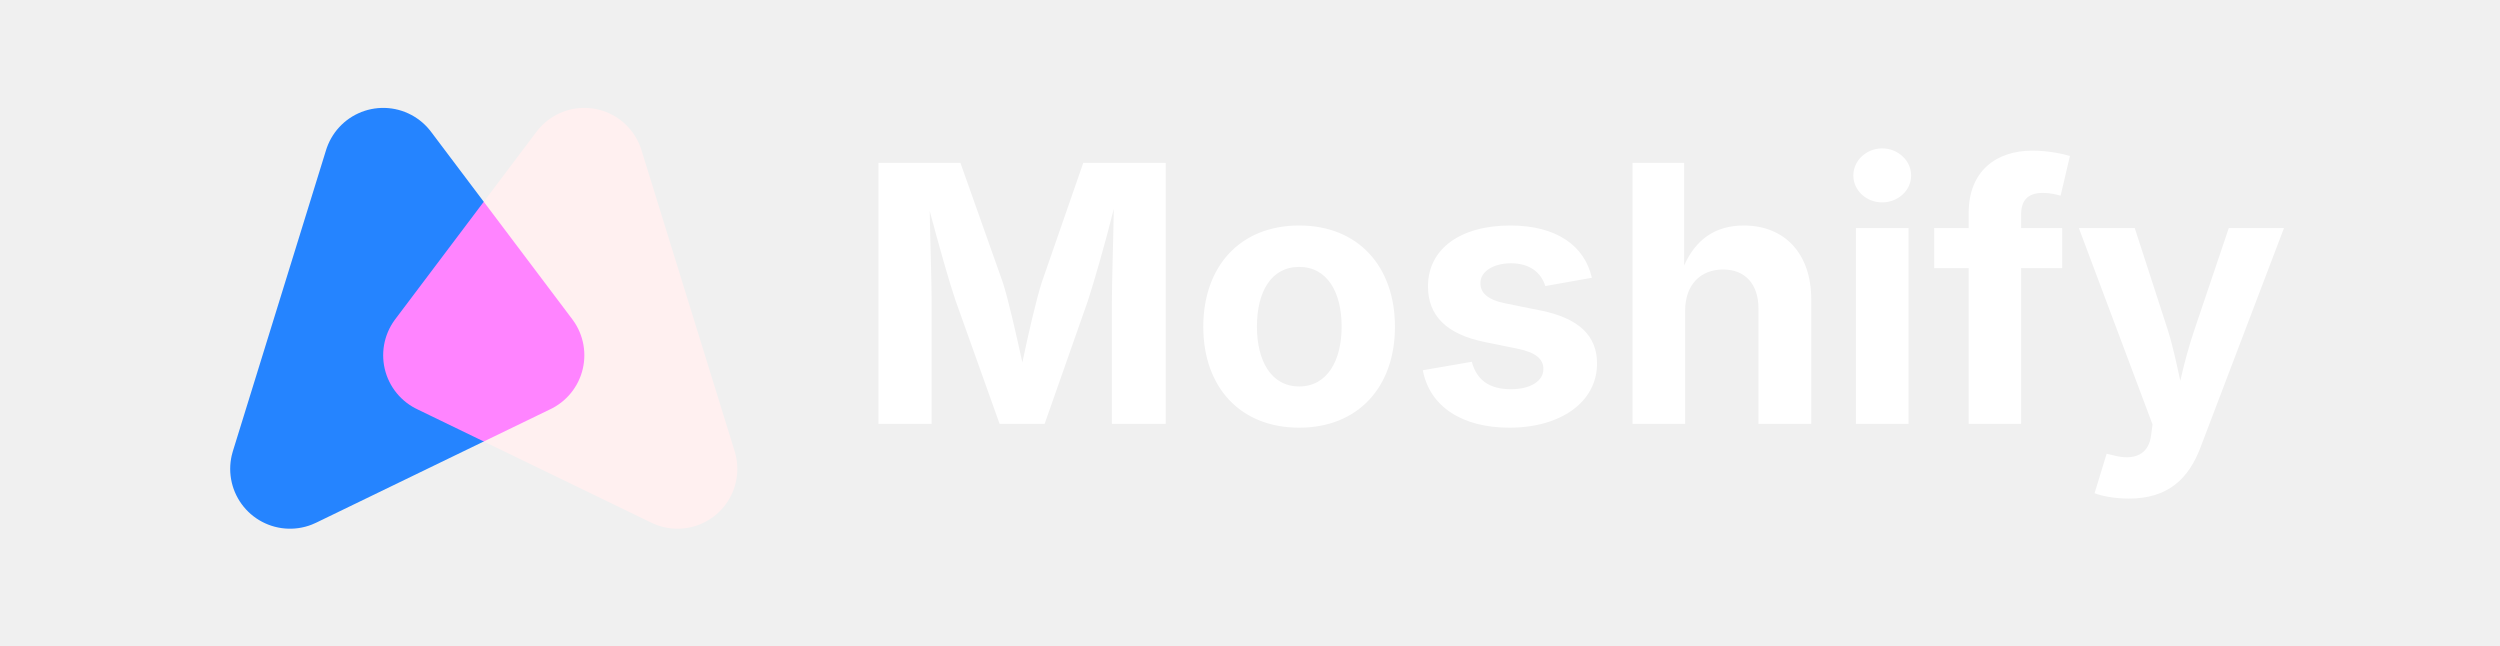
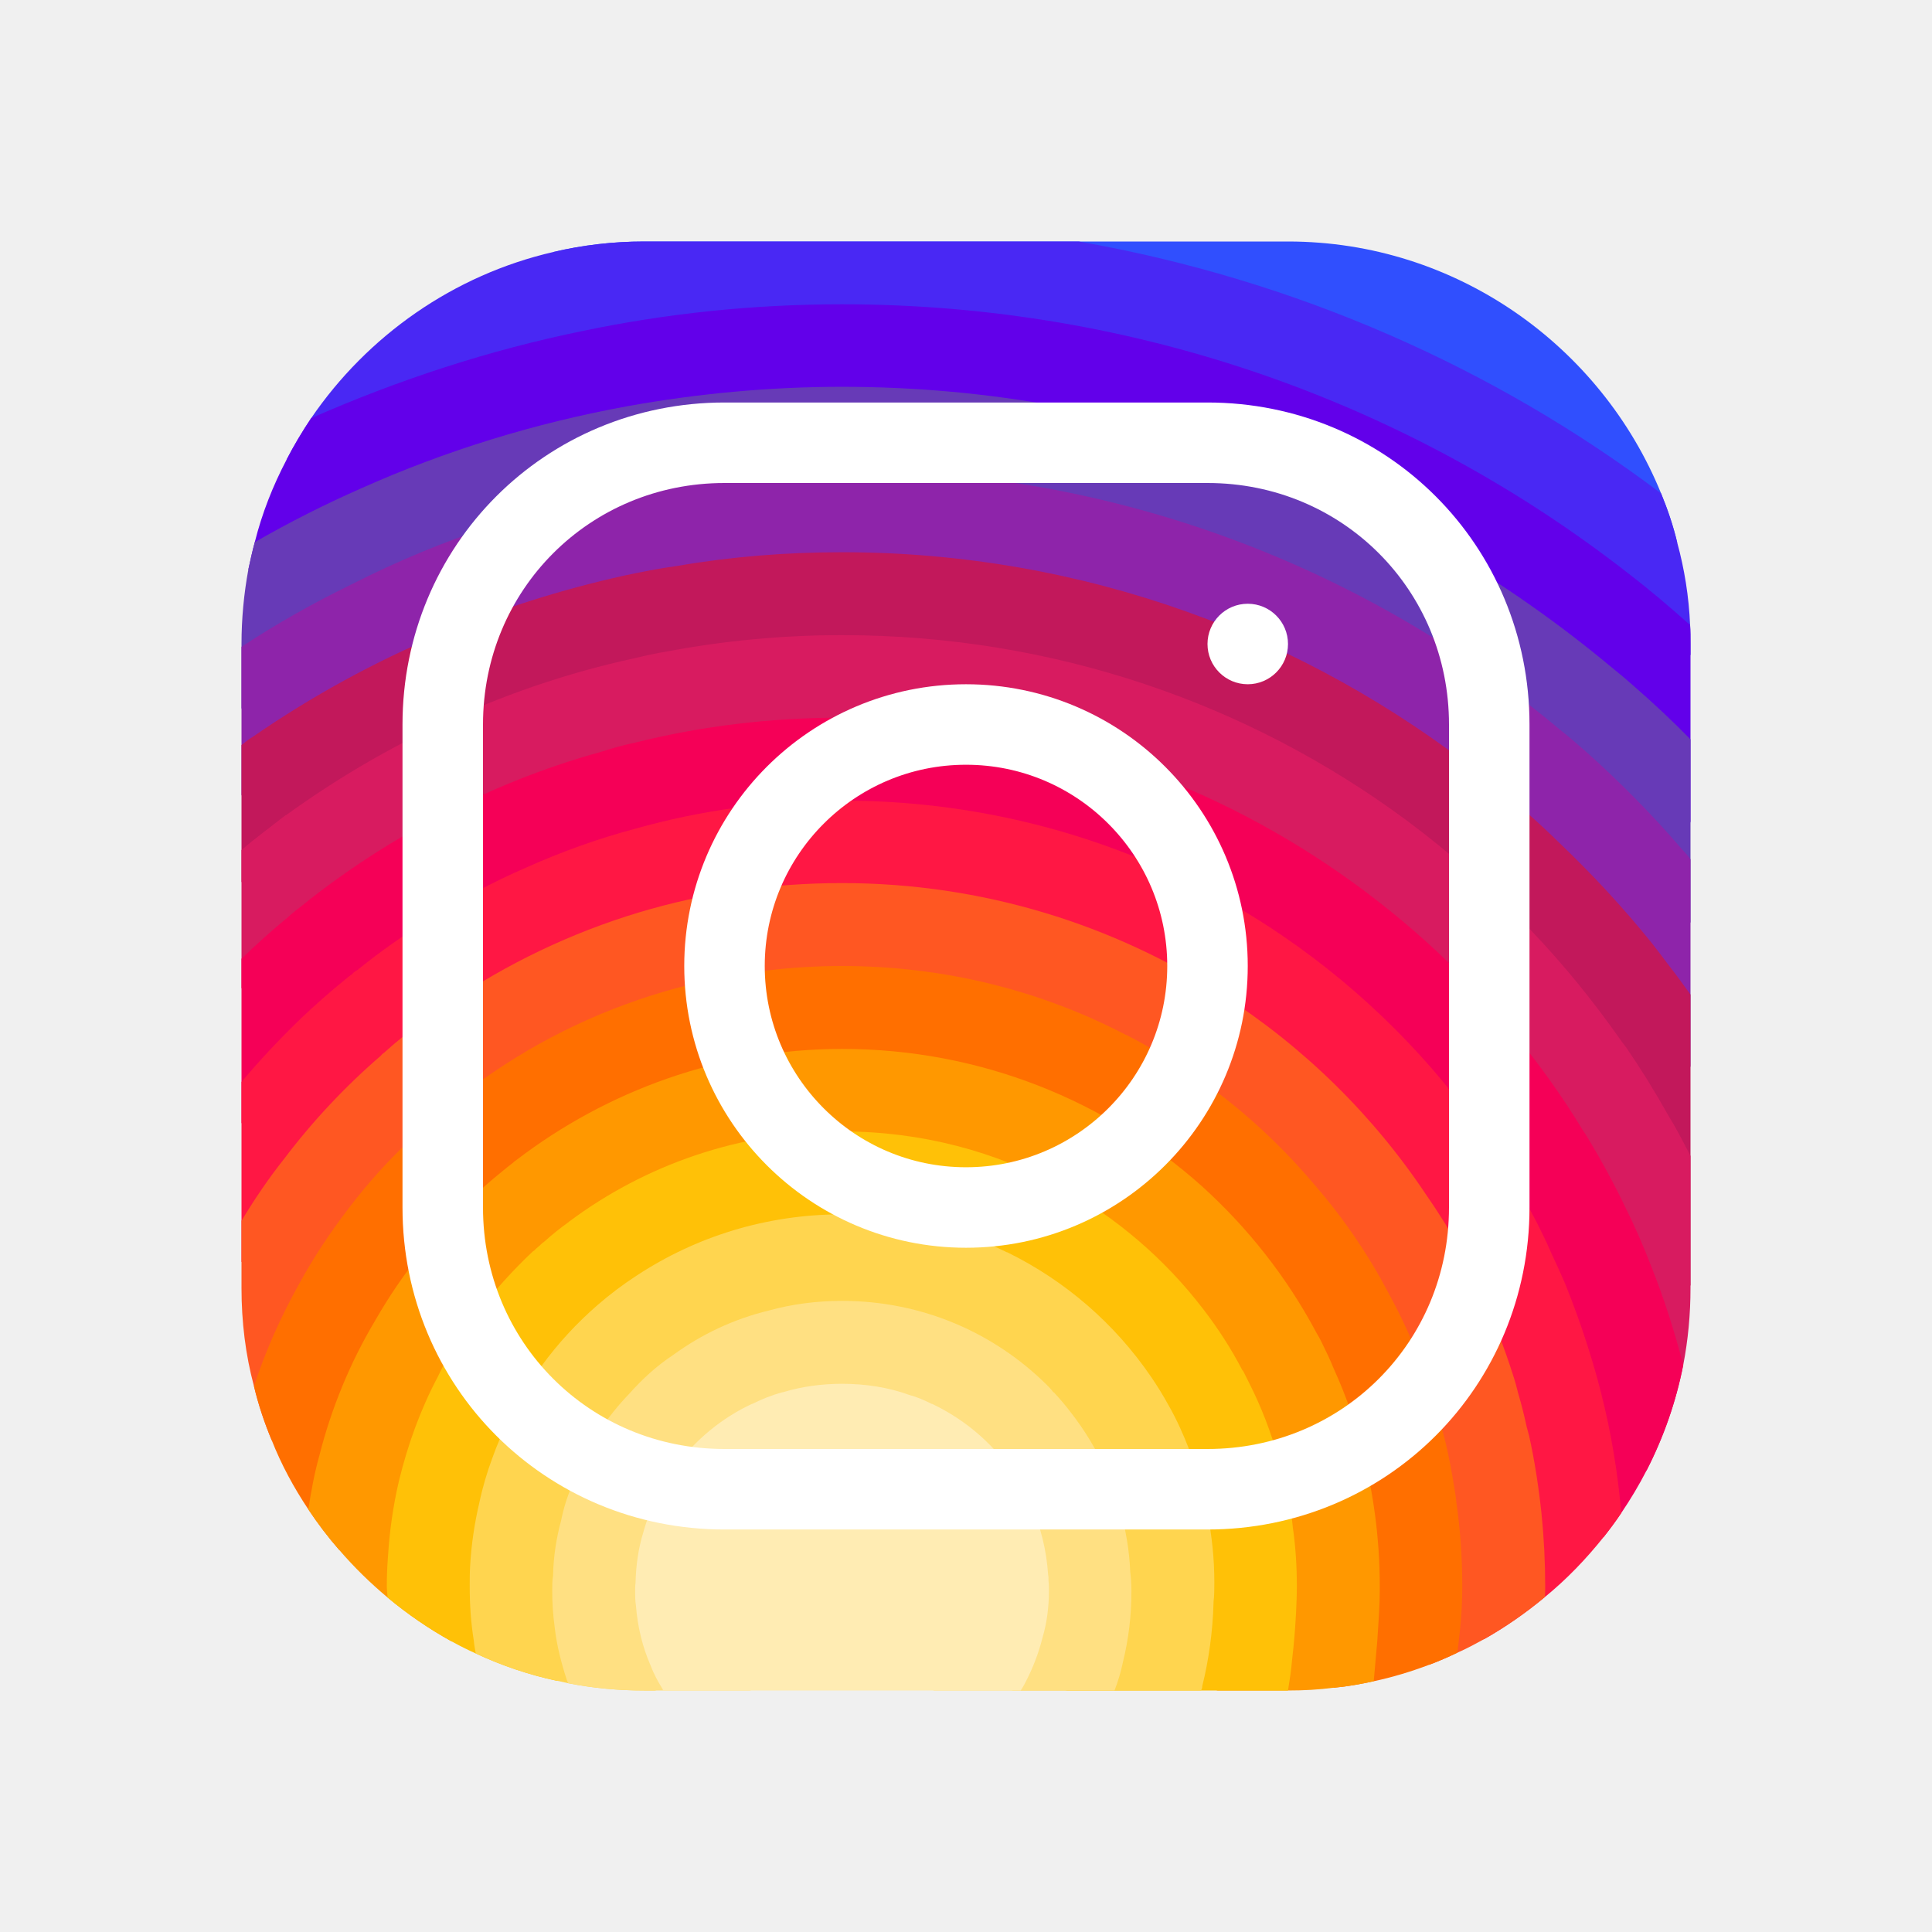
- <svg xmlns="http://www.w3.org/2000/svg" width="209" height="54" viewBox="0 0 209 54">
-   <defs>
-     <style>
-       .cls-1 {
-         fill: #2584ff;
-         stroke: #2584ff;
-       }
- 
-       .cls-1, .cls-2 {
-         stroke-linecap: round;
-         stroke-linejoin: round;
-         stroke-width: 10px;
-         fill-rule: evenodd;
-       }
- 
-       .cls-2 {
-         fill: #ff3400;
-         stroke: #ff3400;
-         mix-blend-mode: lighten;
-       }
- 
-       .cls-3 {
-         font-size: 32.498px;
-         fill: #fff;
-         font-family: Inter;
-         font-weight: 700;
-       }
-     </style>
-   </defs>
-   <path id="Polygon_1_copy_2" data-name="Polygon 1 copy 2" class="cls-1" d="M43.851,29.7L24.244,39.2,32.037,14.02Z" />
-   <path id="Polygon_1_copy_2-2" data-name="Polygon 1 copy 2" class="cls-2" d="M37.033,29.7L56.64,39.2,48.847,14.02Z" />
-   <text id="Moshify" class="cls-3" transform="translate(71.466 35.437) scale(0.923)">Moshify</text>
+ <svg xmlns="http://www.w3.org/2000/svg" viewBox="0 0 48 48" width="48px" height="48px">
+   <path fill="#304ffe" d="M41.67,13.48c-0.4,0.26-0.97,0.5-1.21,0.77c-0.09,0.09-0.14,0.19-0.12,0.29v1.03l-0.3,1.01l-0.3,1l-0.33,1.1 l-0.68,2.25l-0.66,2.22l-0.5,1.67c0,0.26-0.01,0.52-0.03,0.77c-0.07,0.96-0.27,1.88-0.59,2.74c-0.19,0.53-0.42,1.04-0.7,1.52 c-0.1,0.19-0.22,0.38-0.34,0.56c-0.4,0.63-0.88,1.21-1.41,1.72c-0.41,0.41-0.86,0.79-1.35,1.11c0,0,0,0-0.01,0 c-0.08,0.07-0.17,0.13-0.27,0.18c-0.31,0.21-0.64,0.39-0.98,0.55c-0.23,0.12-0.46,0.22-0.7,0.31c-0.05,0.03-0.11,0.05-0.16,0.07 c-0.57,0.27-1.23,0.45-1.89,0.54c-0.04,0.01-0.07,0.01-0.11,0.02c-0.4,0.07-0.79,0.13-1.19,0.16c-0.18,0.02-0.37,0.03-0.55,0.03 l-0.71-0.04l-3.42-0.18c0-0.01-0.01,0-0.01,0l-1.72-0.09c-0.13,0-0.27,0-0.4-0.01c-0.54-0.02-1.06-0.08-1.58-0.19 c-0.01,0-0.01,0-0.01,0c-0.95-0.18-1.86-0.5-2.71-0.93c-0.47-0.24-0.93-0.51-1.36-0.82c-0.18-0.13-0.35-0.27-0.52-0.42 c-0.48-0.4-0.91-0.83-1.31-1.27c-0.06-0.06-0.11-0.12-0.16-0.18c-0.06-0.06-0.12-0.13-0.17-0.19c-0.38-0.48-0.7-0.97-0.96-1.49 c-0.24-0.46-0.43-0.95-0.58-1.49c-0.06-0.19-0.11-0.37-0.15-0.57c-0.01-0.01-0.02-0.03-0.02-0.05c-0.1-0.41-0.19-0.84-0.24-1.27 c-0.06-0.33-0.09-0.66-0.09-1c-0.02-0.13-0.02-0.27-0.02-0.4l1.91-2.95l1.87-2.88l0.85-1.31l0.77-1.18l0.26-0.41v-1.03 c0.02-0.23,0.03-0.47,0.02-0.69c-0.01-0.7-0.15-1.38-0.38-2.03c-0.22-0.69-0.53-1.34-0.85-1.94c-0.38-0.69-0.78-1.31-1.11-1.87 C14,7.4,13.66,6.73,13.75,6.26C14.47,6.09,15.23,6,16,6h16c4.18,0,7.78,2.6,9.27,6.26C41.43,12.65,41.57,13.06,41.67,13.48z" />
+   <path fill="#4928f4" d="M42,16v0.27l-1.38,0.8l-0.88,0.51l-0.97,0.56l-1.94,1.13l-1.9,1.1l-1.94,1.12l-0.77,0.45 c0,0.48-0.12,0.92-0.34,1.32c-0.31,0.58-0.83,1.06-1.49,1.47c-0.67,0.41-1.49,0.74-2.41,0.98c0,0,0-0.01-0.01,0 c-3.56,0.92-8.42,0.5-10.78-1.26c-0.66-0.49-1.12-1.09-1.32-1.78c-0.06-0.23-0.09-0.48-0.09-0.73v-7.19 c0.01-0.15-0.09-0.3-0.27-0.45c-0.54-0.43-1.81-0.84-3.23-1.25c-1.11-0.31-2.3-0.62-3.3-0.92c-0.79-0.24-1.46-0.48-1.86-0.71 c0.18-0.35,0.39-0.7,0.61-1.03c1.4-2.05,3.54-3.56,6.02-4.13C14.47,6.09,15.23,6,16,6h10.8c5.37,0.94,10.32,3.13,14.47,6.26 c0.16,0.39,0.3,0.8,0.4,1.22c0.18,0.66,0.29,1.34,0.32,2.05C42,15.68,42,15.84,42,16z" />
+   <path fill="#6200ea" d="M42,16v4.41l-0.22,0.68l-0.75,2.33l-0.78,2.4l-0.41,1.28l-0.38,1.19l-0.37,1.13l-0.36,1.12l-0.19,0.59 l-0.25,0.78c0,0.76-0.02,1.43-0.07,2c-0.01,0.06-0.02,0.12-0.02,0.18c-0.06,0.53-0.14,0.98-0.27,1.36 c-0.01,0.06-0.03,0.12-0.05,0.17c-0.26,0.72-0.65,1.18-1.23,1.48c-0.14,0.08-0.3,0.14-0.47,0.2c-0.53,0.18-1.2,0.27-2.02,0.32 c-0.6,0.04-1.29,0.05-2.07,0.05H31.4l-1.19-0.05L30,37.61l-2.17-0.09l-2.2-0.09l-7.25-0.3l-1.88-0.08h-0.26 c-0.78-0.01-1.45-0.06-2.03-0.14c-0.84-0.13-1.49-0.35-1.98-0.68c-0.7-0.45-1.11-1.11-1.35-2.03c-0.06-0.22-0.11-0.45-0.14-0.7 c-0.1-0.58-0.15-1.25-0.18-2c0-0.15,0-0.3-0.01-0.46c-0.01-0.01,0-0.01,0-0.01v-0.58c-0.01-0.29-0.01-0.59-0.01-0.9l0.05-1.61 l0.03-1.15l0.04-1.34v-0.19l0.07-2.46l0.07-2.46l0.07-2.31l0.06-2.27l0.02-0.6c0-0.31-1.05-0.49-2.22-0.64 c-0.93-0.12-1.95-0.23-2.56-0.37c0.05-0.23,0.1-0.46,0.16-0.68c0.18-0.72,0.45-1.4,0.79-2.05c0.18-0.35,0.39-0.7,0.61-1.03 c2.16-0.95,4.41-1.69,6.76-2.17c2.06-0.43,4.21-0.66,6.43-0.66c7.36,0,14.16,2.49,19.54,6.69c0.52,0.4,1.03,0.83,1.53,1.28 C42,15.68,42,15.84,42,16z" />
+   <path fill="#673ab7" d="M42,18.37v4.54l-0.55,1.06l-1.05,2.05l-0.56,1.08l-0.51,0.99l-0.22,0.43c0,0.31,0,0.61-0.02,0.9 c0,0.43-0.02,0.84-0.05,1.22c-0.04,0.45-0.1,0.86-0.16,1.24c-0.15,0.79-0.36,1.47-0.66,2.03c-0.04,0.07-0.08,0.14-0.12,0.2 c-0.11,0.18-0.24,0.35-0.38,0.51c-0.18,0.22-0.38,0.41-0.61,0.57c-0.34,0.26-0.74,0.47-1.2,0.63c-0.57,0.21-1.23,0.35-2.01,0.43 c-0.51,0.05-1.07,0.08-1.68,0.08l-0.42,0.02l-2.08,0.12h-0.01L27.5,36.6l-2.25,0.13l-3.1,0.18l-3.77,0.22l-0.55,0.03 c-0.51,0-0.99-0.03-1.45-0.09c-0.05-0.01-0.09-0.02-0.14-0.02c-0.68-0.11-1.3-0.29-1.86-0.54c-0.68-0.3-1.27-0.7-1.77-1.18 c-0.44-0.43-0.82-0.92-1.13-1.47c-0.07-0.13-0.14-0.25-0.2-0.39c-0.3-0.59-0.54-1.25-0.72-1.97c-0.03-0.12-0.06-0.25-0.08-0.38 c-0.06-0.23-0.11-0.47-0.14-0.72c-0.11-0.64-0.17-1.32-0.2-2.03v-0.01c-0.01-0.29-0.02-0.57-0.02-0.87l-0.49-1.17l-0.07-0.18 L9.5,25.99L8.75,24.2l-0.12-0.29l-0.72-1.73l-0.8-1.93c0,0,0,0-0.01,0L6.29,18.3L6,17.59V16c0-0.63,0.06-1.25,0.17-1.85 c0.05-0.23,0.1-0.46,0.16-0.68c0.85-0.49,1.74-0.94,2.65-1.34c2.08-0.93,4.31-1.62,6.62-2.04c1.72-0.31,3.51-0.48,5.32-0.48 c7.31,0,13.94,2.65,19.12,6.97c0.2,0.16,0.39,0.32,0.58,0.49C41.09,17.48,41.55,17.91,42,18.37z" />
+   <path fill="#8e24aa" d="M42,21.35v5.14l-0.57,1.19l-1.08,2.25l-0.01,0.03c0,0.43-0.02,0.82-0.05,1.17c-0.1,1.15-0.38,1.88-0.84,2.33 c-0.33,0.34-0.74,0.53-1.25,0.63c-0.03,0.01-0.07,0.01-0.1,0.02c-0.16,0.03-0.33,0.05-0.51,0.05c-0.62,0.06-1.35,0.02-2.19-0.04 c-0.09,0-0.19-0.01-0.29-0.02c-0.61-0.04-1.26-0.08-1.98-0.11c-0.39-0.01-0.8-0.02-1.22-0.02h-0.02l-1.01,0.08h-0.01l-2.27,0.16 l-2.59,0.2l-0.38,0.03l-3.03,0.22l-1.57,0.12l-1.55,0.11c-0.27,0-0.53,0-0.79-0.01c0,0-0.01-0.01-0.01,0 c-1.13-0.02-2.14-0.09-3.04-0.26c-0.83-0.14-1.56-0.36-2.18-0.69c-0.64-0.31-1.17-0.75-1.6-1.31c-0.41-0.55-0.71-1.24-0.9-2.07 c0-0.01,0-0.01,0-0.01c-0.14-0.67-0.22-1.45-0.22-2.33l-0.15-0.27L9.7,26.35l-0.13-0.22L9.5,25.99l-0.93-1.65l-0.46-0.83 l-0.58-1.03l-1-1.79L6,19.75v-3.68c0.88-0.58,1.79-1.09,2.73-1.55c1.14-0.58,2.32-1.07,3.55-1.47c1.34-0.44,2.74-0.79,4.17-1.02 c1.45-0.24,2.94-0.36,4.47-0.36c6.8,0,13.04,2.43,17.85,6.47c0.22,0.17,0.43,0.36,0.64,0.54c0.84,0.75,1.64,1.56,2.37,2.41 C41.86,21.18,41.94,21.26,42,21.35z" />
+   <path fill="#c2185b" d="M42,24.71v7.23c-0.24-0.14-0.57-0.31-0.98-0.49c-0.22-0.11-0.47-0.22-0.73-0.32 c-0.38-0.17-0.79-0.33-1.25-0.49c-0.1-0.04-0.2-0.07-0.31-0.1c-0.18-0.07-0.37-0.13-0.56-0.19c-0.59-0.18-1.24-0.35-1.92-0.5 c-0.26-0.05-0.53-0.1-0.8-0.14c-0.87-0.15-1.8-0.24-2.77-0.25c-0.08-0.01-0.17-0.01-0.25-0.01l-2.57,0.02l-3.5,0.02h-0.01 l-7.49,0.06c-2.38,0-3.84,0.57-4.72,0.8c0,0-0.01,0-0.01,0.01c-0.93,0.24-1.22,0.09-1.3-1.54c-0.02-0.45-0.03-1.03-0.03-1.74 l-0.56-0.43l-0.98-0.74l-0.6-0.46l-0.12-0.09L8.88,24.1l-0.25-0.19l-0.52-0.4l-0.96-0.72L6,21.91v-3.4 c0.1-0.08,0.19-0.15,0.29-0.21c1.45-1,3-1.85,4.64-2.54c1.46-0.62,3-1.11,4.58-1.46c0.43-0.09,0.87-0.18,1.32-0.24 c1.33-0.23,2.7-0.34,4.09-0.34c6.01,0,11.53,2.09,15.91,5.55c0.66,0.52,1.3,1.07,1.9,1.66c0.82,0.78,1.59,1.61,2.3,2.49 c0.14,0.18,0.28,0.36,0.42,0.55C41.64,24.21,41.82,24.46,42,24.71z" />
+   <path fill="#d81b60" d="M42,28.72V32c0,0.65-0.06,1.29-0.18,1.91c-0.18,0.92-0.49,1.8-0.91,2.62c-0.22,0.05-0.47,0.05-0.75,0.01 c-0.63-0.11-1.37-0.44-2.17-0.87c-0.04-0.01-0.08-0.03-0.11-0.05c-0.25-0.13-0.51-0.27-0.77-0.43c-0.53-0.29-1.09-0.61-1.65-0.91 c-0.12-0.06-0.24-0.12-0.35-0.18c-0.64-0.33-1.3-0.63-1.96-0.86c0,0,0,0-0.01,0c-0.14-0.05-0.29-0.1-0.44-0.14 c-0.57-0.16-1.15-0.26-1.71-0.26l-1.1-0.32l-4.87-1.41c0,0,0,0-0.01,0l-2.99-0.87h-0.01l-1.3-0.38c-3.76,0-6.07,1.6-7.19,0.99 c-0.44-0.23-0.7-0.81-0.79-1.95c-0.03-0.32-0.04-0.68-0.04-1.1l-1.17-0.57l-0.05-0.02h-0.01l-0.84-0.42L9.7,26.35l-0.07-0.03 l-0.17-0.09L7.5,25.28L6,24.55v-3.43c0.17-0.15,0.35-0.29,0.53-0.43c0.19-0.15,0.38-0.29,0.57-0.44c0.01,0,0.01,0,0.01,0 c1.18-0.85,2.43-1.6,3.76-2.22c1.55-0.74,3.2-1.31,4.91-1.68c0.25-0.06,0.51-0.12,0.77-0.16c1.42-0.27,2.88-0.41,4.37-0.41 c5.27,0,10.11,1.71,14.01,4.59c1.13,0.84,2.18,1.77,3.14,2.78c0.79,0.83,1.52,1.73,2.18,2.67c0.05,0.07,0.1,0.14,0.15,0.2 c0.37,0.54,0.71,1.09,1.03,1.66C41.64,28.02,41.82,28.37,42,28.72z" />
+   <path fill="#f50057" d="M41.82,33.91c-0.18,0.92-0.49,1.8-0.91,2.62c-0.19,0.37-0.4,0.72-0.63,1.06c-0.14,0.21-0.29,0.41-0.44,0.6 c-0.36-0.14-0.89-0.34-1.54-0.56c0,0,0,0,0-0.01c-0.49-0.17-1.05-0.35-1.65-0.52c-0.17-0.05-0.34-0.1-0.52-0.15 c-0.71-0.19-1.45-0.36-2.17-0.46c-0.6-0.1-1.19-0.16-1.74-0.16l-0.46-0.13h-0.01l-2.42-0.7l-1.49-0.43l-1.66-0.48h-0.01l-0.54-0.15 l-6.53-1.88l-1.88-0.54l-1.4-0.33l-2.28-0.54l-0.28-0.07c0,0,0,0-0.01,0l-2.29-0.53c0-0.01,0-0.01,0-0.01l-0.41-0.09l-0.21-0.05 l-1.67-0.39l-0.19-0.05l-1.42-1.17L6,27.9v-4.08c0.37-0.36,0.75-0.7,1.15-1.03c0.12-0.11,0.25-0.21,0.38-0.31 c0.12-0.1,0.25-0.2,0.38-0.3c0.91-0.69,1.87-1.31,2.89-1.84c1.3-0.7,2.68-1.26,4.13-1.66c0.28-0.09,0.56-0.17,0.85-0.23 c1.64-0.41,3.36-0.62,5.14-0.62c4.47,0,8.63,1.35,12.07,3.66c1.71,1.15,3.25,2.53,4.55,4.1c0.66,0.79,1.26,1.62,1.79,2.5 c0.05,0.07,0.09,0.13,0.13,0.2c0.32,0.53,0.62,1.08,0.89,1.64c0.25,0.5,0.47,1,0.67,1.52C41.34,32.25,41.6,33.07,41.82,33.91z" />
+   <path fill="#ff1744" d="M40.28,37.59c-0.14,0.21-0.29,0.41-0.44,0.6c-0.44,0.55-0.92,1.05-1.46,1.49c-0.47,0.39-0.97,0.74-1.5,1.04 c-0.2-0.05-0.4-0.11-0.61-0.19c-0.66-0.23-1.35-0.61-1.99-1.01c-0.96-0.61-1.79-1.27-2.16-1.57c-0.14-0.12-0.21-0.18-0.21-0.18 l-1.7-0.15L30,37.6l-2.2-0.19l-2.28-0.2l-3.37-0.3l-5.34-0.47l-0.02-0.01l-1.88-0.91l-1.9-0.92l-1.53-0.74l-0.33-0.16l-0.41-0.2 l-1.42-0.69L7.43,31.9l-0.59-0.29L6,31.35v-4.47c0.47-0.56,0.97-1.09,1.5-1.6c0.34-0.32,0.7-0.64,1.07-0.94 c0.06-0.05,0.12-0.1,0.18-0.14c0.04-0.05,0.09-0.08,0.13-0.1c0.59-0.48,1.21-0.91,1.85-1.3c0.74-0.47,1.52-0.89,2.33-1.24 c0.87-0.39,1.78-0.72,2.72-0.97c1.63-0.46,3.36-0.7,5.14-0.7c4.08,0,7.85,1.24,10.96,3.37c1.99,1.36,3.71,3.08,5.07,5.07 c0.45,0.64,0.85,1.32,1.22,2.02c0.13,0.26,0.26,0.52,0.37,0.78c0.12,0.25,0.23,0.5,0.34,0.75c0.21,0.52,0.4,1.04,0.57,1.58 c0.32,1,0.56,2.02,0.71,3.08C40.21,36.89,40.25,37.24,40.28,37.59z" />
+   <path fill="#ff5722" d="M38.39,39.42c0,0.08,0,0.17-0.01,0.26c-0.47,0.39-0.97,0.74-1.5,1.04c-0.22,0.12-0.44,0.24-0.67,0.34 c-0.23,0.11-0.46,0.21-0.7,0.3c-0.34-0.18-0.8-0.4-1.29-0.61c-0.69-0.31-1.44-0.59-2.02-0.68c-0.14-0.03-0.27-0.04-0.39-0.04 l-1.64-0.21h-0.02l-2.04-0.27l-2.06-0.27l-0.96-0.12l-7.56-0.98c-0.49,0-1.01-0.03-1.55-0.1c-0.66-0.06-1.35-0.16-2.04-0.3 c-0.68-0.12-1.37-0.28-2.03-0.45c-0.69-0.16-1.37-0.35-2-0.53c-0.73-0.22-1.41-0.43-1.98-0.62c-0.47-0.15-0.87-0.29-1.18-0.4 c-0.18-0.43-0.33-0.88-0.44-1.34C6.1,33.66,6,32.84,6,32v-1.67c0.32-0.53,0.67-1.05,1.06-1.54c0.71-0.94,1.52-1.8,2.4-2.56 c0.03-0.04,0.07-0.07,0.1-0.09l0.01-0.01c0.31-0.28,0.63-0.53,0.97-0.77c0.04-0.04,0.08-0.07,0.12-0.1 c0.16-0.12,0.33-0.24,0.51-0.35c1.43-0.97,3.01-1.73,4.7-2.24c1.6-0.48,3.29-0.73,5.05-0.73c3.49,0,6.75,1.03,9.47,2.79 c2.01,1.29,3.74,2.99,5.06,4.98c0.16,0.23,0.31,0.46,0.46,0.7c0.69,1.17,1.26,2.43,1.68,3.75c0.05,0.15,0.09,0.3,0.13,0.46 c0.08,0.27,0.15,0.55,0.21,0.83c0.02,0.07,0.04,0.14,0.06,0.22c0.14,0.63,0.24,1.29,0.31,1.95c0,0.01,0,0.01,0,0.01 C38.36,38.22,38.39,38.82,38.39,39.42z" />
+   <path fill="#ff6f00" d="M36.33,39.42c0,0.35-0.02,0.73-0.06,1.11c-0.02,0.18-0.04,0.36-0.06,0.53c-0.23,0.11-0.46,0.21-0.7,0.3 c-0.45,0.17-0.91,0.31-1.38,0.41c-0.32,0.07-0.65,0.13-0.98,0.16h-0.01c-0.31-0.19-0.67-0.42-1.04-0.68 c-0.67-0.47-1.37-1-1.93-1.43c-0.01-0.01-0.01-0.01-0.02-0.02c-0.59-0.45-1.01-0.79-1.01-0.79l-1.06,0.04l-2.04,0.07l-0.95,0.04 l-3.82,0.14l-3.23,0.12c-0.21,0.01-0.46,0.01-0.77,0h-0.01c-0.42-0.01-0.92-0.04-1.47-0.09c-0.64-0.05-1.34-0.11-2.05-0.18 c-0.69-0.08-1.39-0.16-2.06-0.24c-0.74-0.08-1.44-0.17-2.04-0.25c-0.47-0.06-0.88-0.11-1.21-0.15c-0.28-0.32-0.53-0.65-0.77-1.01 c-0.36-0.54-0.67-1.11-0.91-1.72c-0.18-0.43-0.33-0.88-0.44-1.34c0.29-0.89,0.67-1.73,1.12-2.54c0.36-0.66,0.78-1.29,1.24-1.89 c0.45-0.59,0.94-1.14,1.47-1.64v-0.01c0.15-0.15,0.3-0.29,0.45-0.42c0.28-0.26,0.57-0.5,0.87-0.73h0.01 c0.01-0.02,0.02-0.02,0.03-0.03c0.24-0.19,0.49-0.36,0.74-0.53c1.48-1.01,3.15-1.76,4.95-2.2c1.19-0.29,2.44-0.45,3.73-0.45 c2.54,0,4.94,0.61,7.05,1.71h0.01c1.81,0.93,3.41,2.21,4.7,3.75c0.71,0.82,1.32,1.72,1.82,2.67c0.35,0.64,0.65,1.31,0.9,1.99 c0.02,0.06,0.04,0.11,0.06,0.16c0.17,0.5,0.32,1.02,0.45,1.54c0.09,0.37,0.16,0.75,0.22,1.13c0.02,0.12,0.04,0.23,0.05,0.35 C36.28,37.99,36.33,38.7,36.33,39.42z" />
+   <path fill="#ff9800" d="M34.28,39.42v0.1c0,0.34-0.03,0.77-0.06,1.23c-0.03,0.34-0.06,0.69-0.09,1.02c-0.32,0.07-0.65,0.13-0.98,0.16 h-0.01C32.76,41.98,32.39,42,32,42h-1.75l-0.38-0.11l-1.97-0.6l-2-0.6l-4.63-1.39l-2-0.6c0,0-0.83,0.33-2,0.72h-0.01 c-0.45,0.15-0.94,0.31-1.46,0.47c-0.65,0.19-1.34,0.38-2.02,0.53c-0.7,0.16-1.39,0.28-2.01,0.33c-0.19,0.02-0.38,0.03-0.55,0.03 c-0.56-0.31-1.1-0.68-1.59-1.09c-0.43-0.36-0.83-0.75-1.2-1.18c-0.28-0.32-0.53-0.65-0.77-1.01c0.07-0.45,0.15-0.89,0.27-1.32 c0.3-1.19,0.77-2.33,1.39-3.37c0.34-0.59,0.72-1.16,1.16-1.69c0.01-0.03,0.04-0.06,0.07-0.08c-0.01-0.01,0-0.01,0-0.01 c0.13-0.17,0.27-0.33,0.41-0.48c0-0.01,0-0.01,0-0.01c0.41-0.44,0.83-0.86,1.29-1.25c0.16-0.13,0.31-0.26,0.48-0.39 c0.03-0.03,0.06-0.05,0.1-0.08c2.25-1.72,5.06-2.76,8.09-2.76c3.44,0,6.57,1.29,8.94,3.41c1.14,1.03,2.11,2.26,2.84,3.63 c0.06,0.1,0.12,0.21,0.17,0.32c0.09,0.18,0.18,0.37,0.26,0.57c0.33,0.72,0.59,1.48,0.77,2.26c0.02,0.08,0.04,0.16,0.06,0.24 c0.08,0.37,0.15,0.75,0.2,1.13C34.24,38.21,34.28,38.81,34.28,39.42z" />
+   <path fill="#ffc107" d="M32.22,39.42c0,0.2-0.01,0.42-0.02,0.65c-0.02,0.37-0.05,0.77-0.1,1.18c-0.02,0.25-0.06,0.5-0.1,0.75h-5.48 l-1.06-0.17l-4.14-0.66l-0.59-0.09l-1.35-0.22c-0.59,0-1.87,0.26-3.22,0.51c-0.71,0.13-1.43,0.27-2.08,0.36 c-0.08,0.01-0.16,0.02-0.23,0.03h-0.01c-0.7-0.15-1.38-0.38-2.02-0.68c-0.2-0.09-0.4-0.19-0.6-0.3c-0.56-0.31-1.1-0.68-1.59-1.09 c-0.01-0.12-0.02-0.22-0.02-0.27c0-0.26,0.01-0.51,0.03-0.76c0.04-0.64,0.13-1.26,0.27-1.86c0.22-0.91,0.54-1.79,0.97-2.6 c0.08-0.17,0.17-0.34,0.27-0.5c0.04-0.08,0.09-0.15,0.13-0.23c0.18-0.29,0.38-0.57,0.58-0.85c0.42-0.55,0.89-1.07,1.39-1.54 c0.01,0,0.01,0,0.01,0c0.04-0.04,0.08-0.08,0.12-0.11c0.05-0.04,0.09-0.09,0.14-0.12c0.2-0.18,0.4-0.34,0.61-0.49 c0-0.01,0.01-0.01,0.01-0.01c1.89-1.41,4.23-2.24,6.78-2.24c1.98,0,3.82,0.5,5.43,1.38h0.01c1.38,0.76,2.58,1.79,3.53,3.03 c0.37,0.48,0.7,0.99,0.98,1.53h0.01c0.05,0.1,0.1,0.2,0.15,0.3c0.3,0.59,0.54,1.21,0.72,1.85h0.01c0.01,0.05,0.03,0.1,0.04,0.15 c0.12,0.43,0.22,0.87,0.29,1.32c0.01,0.09,0.02,0.19,0.03,0.28C32.19,38.43,32.22,38.92,32.22,39.42z" />
+   <path fill="#ffd54f" d="M30.17,39.31c0,0.16,0,0.33-0.02,0.49v0.01c0,0.01,0,0.01,0,0.01c-0.02,0.72-0.12,1.43-0.28,2.07 c0,0.04-0.01,0.07-0.03,0.11h-4.67l-3.85-0.83l-0.51-0.11l-0.08,0.02l-4.27,0.88L16.27,42H16c-0.64,0-1.27-0.06-1.88-0.18 c-0.09-0.02-0.18-0.04-0.27-0.06h-0.01c-0.7-0.15-1.38-0.38-2.02-0.68c-0.02-0.11-0.04-0.22-0.05-0.33 c-0.07-0.43-0.1-0.88-0.1-1.33c0-0.17,0-0.34,0.01-0.51c0.03-0.54,0.11-1.07,0.23-1.58c0.08-0.38,0.19-0.75,0.32-1.1 c0.11-0.31,0.24-0.61,0.38-0.9c0.12-0.25,0.26-0.49,0.4-0.73c0.14-0.23,0.29-0.45,0.45-0.67c0.4-0.55,0.87-1.06,1.39-1.51 c0.3-0.26,0.63-0.51,0.97-0.73c1.46-0.96,3.21-1.52,5.1-1.52c0.37,0,0.73,0.02,1.08,0.07h0.02c1.07,0.12,2.07,0.42,2.99,0.87 c0.01,0,0.01,0,0.01,0c1.45,0.71,2.68,1.78,3.58,3.1c0.15,0.22,0.3,0.46,0.43,0.7c0.11,0.19,0.21,0.39,0.3,0.59 c0.14,0.31,0.27,0.64,0.38,0.97h0.01c0.11,0.37,0.21,0.74,0.28,1.13v0.01C30.11,38.16,30.17,38.73,30.17,39.31z" />
+   <path fill="#ffe082" d="M28.11,39.52v0.03c0,0.59-0.07,1.17-0.21,1.74c-0.05,0.24-0.12,0.48-0.21,0.71h-4.48l-2.29-0.63L18.63,42H16 c-0.64,0-1.27-0.06-1.88-0.18c-0.02-0.03-0.03-0.06-0.04-0.09c-0.14-0.43-0.25-0.86-0.3-1.31c-0.04-0.29-0.06-0.59-0.06-0.9 c0-0.12,0-0.25,0.02-0.37c0.01-0.47,0.08-0.93,0.2-1.37c0.06-0.3,0.15-0.59,0.27-0.87c0.04-0.14,0.1-0.27,0.17-0.4 c0.15-0.34,0.33-0.67,0.53-0.99c0.22-0.32,0.46-0.62,0.73-0.9c0.32-0.36,0.68-0.69,1.09-0.96c0.7-0.51,1.5-0.89,2.37-1.1 c0.58-0.16,1.19-0.24,1.82-0.24c2,0,3.79,0.8,5.09,2.09c0.05,0.05,0.11,0.11,0.16,0.18h0.01c0.14,0.15,0.27,0.3,0.4,0.47 c0.37,0.47,0.68,0.98,0.92,1.54c0.12,0.26,0.22,0.53,0.3,0.81c0.01,0.04,0.02,0.07,0.03,0.11c0.14,0.49,0.23,1,0.25,1.53 C28.1,39.2,28.11,39.36,28.11,39.52z" />
+   <path fill="#ffecb3" d="M26.06,39.52c0,0.41-0.05,0.8-0.16,1.17c-0.1,0.4-0.25,0.78-0.44,1.14c-0.03,0.06-0.1,0.17-0.1,0.17h-8.88 c-0.01-0.01-0.02-0.03-0.02-0.04c-0.12-0.19-0.22-0.38-0.3-0.59c-0.2-0.46-0.32-0.96-0.36-1.48c-0.02-0.12-0.02-0.25-0.02-0.37 c0-0.06,0-0.13,0.01-0.19c0.01-0.44,0.07-0.86,0.19-1.25c0.1-0.36,0.23-0.69,0.4-1.01c0,0,0.01-0.01,0.01-0.02 c0.12-0.21,0.25-0.42,0.4-0.62c0.49-0.66,1.14-1.2,1.89-1.55c0.01,0,0.01,0,0.01,0c0.24-0.12,0.49-0.22,0.75-0.29c0,0,0,0,0.01,0 c0.46-0.14,0.96-0.21,1.47-0.21c0.59,0,1.16,0.09,1.68,0.28c0.19,0.05,0.37,0.13,0.55,0.22c0,0,0,0,0.01,0 c0.86,0.41,1.59,1.05,2.09,1.85c0.1,0.15,0.19,0.31,0.27,0.48c0.04,0.07,0.08,0.15,0.11,0.22c0.23,0.52,0.37,1.09,0.41,1.69 c0.01,0.05,0.01,0.1,0.01,0.16C26.06,39.36,26.06,39.44,26.06,39.52z" />
+   <g>
+     <path fill="none" stroke="#fff" stroke-linecap="round" stroke-linejoin="round" stroke-miterlimit="10" stroke-width="2" d="M30,11H18c-3.9,0-7,3.1-7,7v12c0,3.9,3.1,7,7,7h12c3.9,0,7-3.1,7-7V18C37,14.1,33.9,11,30,11z" />
+     <circle cx="31" cy="16" r="1" fill="#fff" />
+   </g>
+   <g>
+     <circle cx="24" cy="24" r="6" fill="none" stroke="#fff" stroke-linecap="round" stroke-linejoin="round" stroke-miterlimit="10" stroke-width="2" />
+   </g>
</svg>
